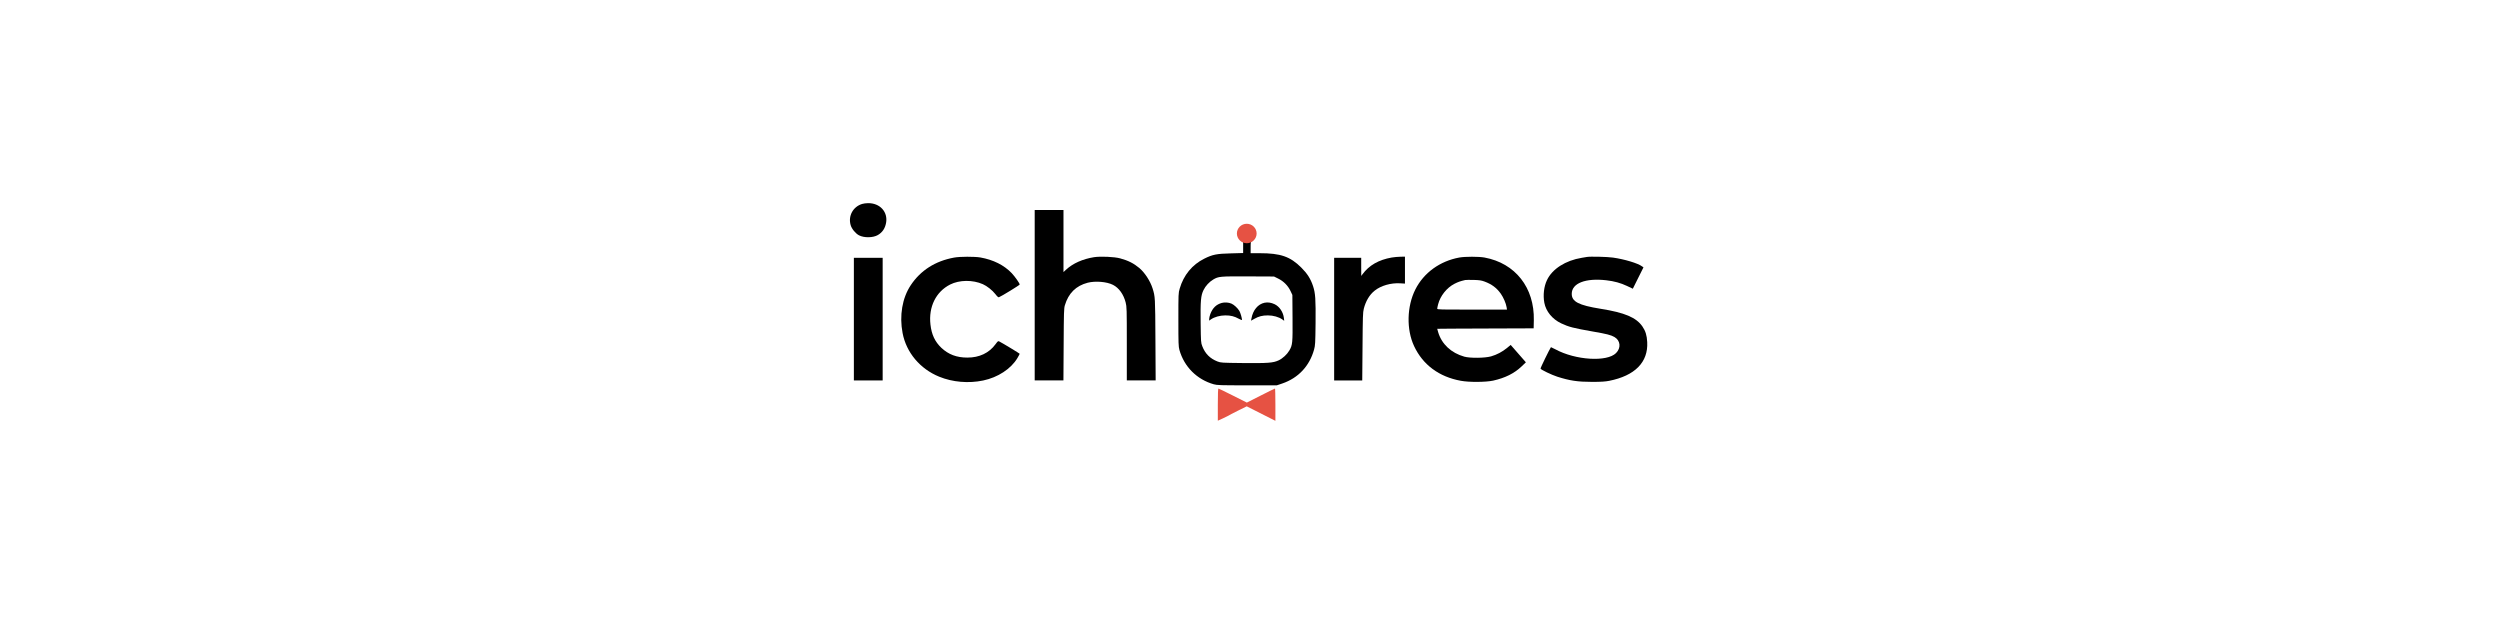
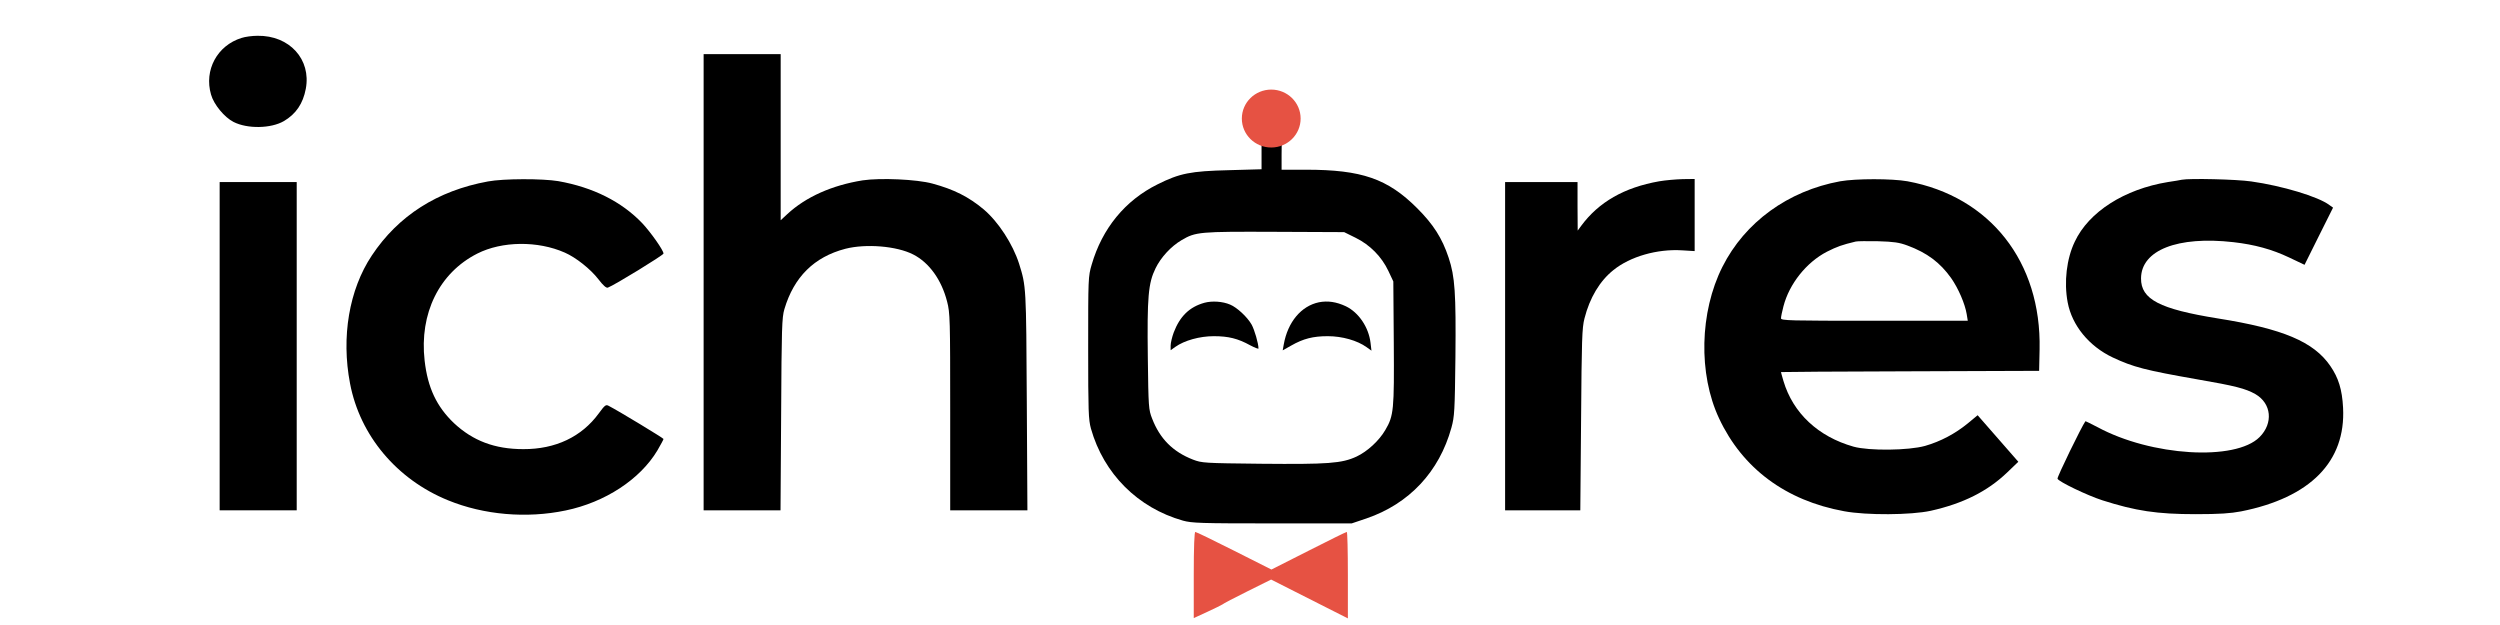
<svg xmlns="http://www.w3.org/2000/svg" version="1.1" width="1920" height="480" viewBox="0 0 1920 480" xml:space="preserve">
  <defs>
</defs>
-   <rect x="0" y="0" width="100%" height="100%" fill="none" />
-   <g transform="matrix(0.3317 0 0 0.3317 960.0538 240.0147)" id="477824">
+   <rect x="0" y="0" width="100%" height="100%" fill="rgba(0,0,0,0)" />
+   <g transform="matrix(2.6765 0 0 2.6765 976.3406 240.0047)" id="114571">
    <g style="" vector-effect="non-scaling-stroke">
-       <g transform="matrix(0.1333 0 0 -0.1333 -884.2624 -213.7584)">
-         <path style="stroke: none; stroke-width: 1; stroke-dasharray: none; stroke-linecap: butt; stroke-dashoffset: 0; stroke-linejoin: miter; stroke-miterlimit: 4; is-custom-font: none; font-file-url: none; fill: rgb(0,0,0); fill-rule: nonzero; opacity: 1;" transform=" translate(-2508.111, -4103.114)" d="M 2402 4385 c -158 -49 -244 -209 -198 -367 c 18 -65 87 -148 146 -178 c 90 -46 243 -43 326 5 c 79 46 125 114 143 210 c 36 191 -106 347 -313 344 c -34 0 -80 -6 -104 -14 z" stroke-linecap="round" />
+       <g transform="matrix(0.0378 0 0 0.0378 -290.7841 -66.3178)" id="_477824">
+         <path style="stroke: none; stroke-width: 1; stroke-dasharray: none; stroke-linecap: butt; stroke-dashoffset: 0; stroke-linejoin: miter; stroke-miterlimit: 4; is-custom-font: none; font-file-url: none; fill: rgb(0,0,0); fill-rule: nonzero; opacity: 1;" vector-effect="non-scaling-stroke" transform=" translate(-806.2901, -745.2974)" d="M 682.15 415.53 c -184.84 57.32 -285.45 244.5 -231.63 429.34 c 21.06 76.04 101.78 173.14 170.8 208.24 c 105.29 53.81 284.28 50.3 381.38 -5.85 c 92.42 -53.81 146.23 -133.37 167.29 -245.67 c 42.12 -223.45 -124.01 -405.95 -366.17 -402.44 c -39.78 0 -93.59 7.02 -121.67 16.38 z" stroke-linecap="round" />
      </g>
-       <g transform="matrix(0.1333 0 0 -0.1333 -358.635 -40.0494)">
-         <path style="stroke: none; stroke-width: 1; stroke-dasharray: none; stroke-linecap: butt; stroke-dashoffset: 0; stroke-linejoin: miter; stroke-miterlimit: 4; is-custom-font: none; font-file-url: none; fill: rgb(0,0,0); fill-rule: nonzero; opacity: 1;" transform=" translate(-6450.5, -2800)" d="M 5400 2800 l 0 -1480 l 250 0 l 249 0 l 4 623 c 3 561 5 628 21 682 c 62 209 193 339 396 392 c 133 34 333 18 440 -37 c 104 -53 184 -165 220 -306 c 19 -73 20 -113 20 -716 l 0 -638 l 251 0 l 250 0 l -4 708 c -4 743 -4 745 -50 892 c -41 128 -134 271 -229 352 c -98 82 -193 130 -333 168 c -102 28 -339 38 -453 21 c -199 -32 -368 -107 -489 -219 l -43 -40 l 0 539 l 0 539 l -250 0 l -250 0 l 0 -1480 z" stroke-linecap="round" />
+       <g transform="matrix(0.0378 0 0 0.0378 -116.4295 -8.6917)" id="_477824">
+         <path style="stroke: none; stroke-width: 1; stroke-dasharray: none; stroke-linecap: butt; stroke-dashoffset: 0; stroke-linejoin: miter; stroke-miterlimit: 4; is-custom-font: none; font-file-url: none; fill: rgb(0,0,0); fill-rule: nonzero; opacity: 1;" vector-effect="non-scaling-stroke" transform=" translate(-5419.315, -2269.815)" d="M 4190.36 2269.81 l 0 1731.41 l 292.47 0 l 291.3 0 l 4.68 -728.83 c 3.51 -656.3 5.85 -734.68 24.57 -797.85 c 72.53 -244.5 225.79 -396.59 463.27 -458.59 c 155.59 -39.78 389.57 -21.06 514.74 43.29 c 121.67 62 215.26 193.03 257.37 357.98 c 22.23 85.4 23.4 132.2 23.4 837.63 l 0 746.38 l 293.64 0 l 292.47 0 l -4.68 -828.27 c -4.68 -869.21 -4.68 -871.55 -58.49 -1043.53 c -47.96 -149.74 -156.76 -317.04 -267.9 -411.79 c -114.65 -95.93 -225.79 -152.08 -389.57 -196.54 c -119.33 -32.76 -396.59 -44.46 -529.95 -24.57 c -232.8 37.44 -430.51 125.18 -572.07 256.2 l -50.3 46.79 l 0 -630.56 l 0 -630.56 l -292.47 0 l -292.47 0 l 0 1731.41 l -0.01 0 z" stroke-linecap="round" />
      </g>
-       <g transform="matrix(0.1333 0 0 -0.1333 -7.1077 -16.0563)">
-         <path style="stroke: none; stroke-width: 1; stroke-dasharray: none; stroke-linecap: butt; stroke-dashoffset: 0; stroke-linejoin: miter; stroke-miterlimit: 4; is-custom-font: none; font-file-url: none; fill: rgb(0,0,0); fill-rule: nonzero; opacity: 1;" transform=" translate(-9086.991, -2620.076)" d="M 9034 3999 c -18 -5 -46 -25 -63 -44 c -29 -34 -33 -45 -33 -95 c 0 -51 5 -63 42 -100 l 40 -40 l 0 -94 l 0 -93 l -212 -6 c -248 -6 -319 -20 -463 -92 c -210 -104 -359 -286 -427 -520 c -23 -78 -23 -89 -23 -540 c 0 -416 2 -466 18 -525 c 83 -293 304 -514 597 -597 c 59 -16 110 -18 580 -18 l 515 0 l 95 32 c 278 95 473 303 552 589 c 20 73 22 108 26 458 c 4 416 -3 522 -44 645 c -42 127 -99 216 -204 321 c -192 192 -360 250 -722 250 l -158 0 l 0 99 c 0 93 2 101 24 118 c 32 26 56 75 56 118 c 0 96 -96 161 -196 134 z m 597 -911 c 93 -46 168 -122 212 -215 l 32 -68 l 3 -398 c 3 -435 0 -473 -55 -566 c -40 -69 -116 -139 -186 -172 c -96 -45 -186 -51 -621 -47 c -371 4 -383 5 -441 27 c -131 51 -215 136 -265 266 c -23 58 -24 74 -28 395 c -5 395 3 484 50 580 c 35 72 101 143 169 183 c 92 54 115 56 605 54 l 450 -2 l 75 -37 z" stroke-linecap="round" />
+       <g transform="matrix(0.0378 0 0 0.0378 0.1721 -0.7342)" id="_477824">
+         <path style="stroke: none; stroke-width: 1; stroke-dasharray: none; stroke-linecap: butt; stroke-dashoffset: 0; stroke-linejoin: miter; stroke-miterlimit: 4; is-custom-font: none; font-file-url: none; fill: rgb(0,0,0); fill-rule: nonzero; opacity: 1;" vector-effect="non-scaling-stroke" transform=" translate(-8504.379, -2480.371)" d="M 8442.4 867.21 c -21.06 5.85 -53.81 29.25 -73.7 51.47 c -33.93 39.78 -38.61 52.64 -38.61 111.14 c 0 59.66 5.85 73.7 49.13 116.99 l 46.79 46.79 l 0 109.97 l 0 108.8 l -248.01 7.02 c -290.13 7.02 -373.19 23.4 -541.65 107.63 c -245.67 121.67 -419.98 334.58 -499.54 608.33 c -26.91 91.25 -26.91 104.12 -26.91 631.73 c 0 486.67 2.34 545.16 21.06 614.18 c 97.1 342.77 355.64 601.31 698.41 698.41 c 69.02 18.72 128.69 21.06 678.53 21.06 l 602.48 0 l 111.14 -37.44 c 325.22 -111.14 553.35 -354.47 645.77 -689.05 c 23.4 -85.4 25.74 -126.35 30.42 -535.8 c 4.68 -486.67 -3.51 -610.67 -51.47 -754.57 c -49.13 -148.57 -115.82 -252.69 -238.65 -375.53 c -224.62 -224.62 -421.15 -292.47 -844.65 -292.47 l -184.84 0 l 0 -115.82 c 0 -108.8 2.34 -118.16 28.08 -138.04 c 37.44 -30.42 65.51 -87.74 65.51 -138.04 c 0 -112.31 -112.31 -188.35 -229.29 -156.76 z m 698.42 1065.75 c 108.8 53.81 196.54 142.72 248.01 251.52 l 37.44 79.55 l 3.51 465.61 c 3.51 508.89 0 553.35 -64.34 662.15 c -46.79 80.72 -135.71 162.61 -217.6 201.22 c -112.31 52.64 -217.6 59.66 -726.49 54.98 c -434.02 -4.68 -448.06 -5.85 -515.91 -31.59 c -153.25 -59.66 -251.52 -159.1 -310.02 -311.19 c -26.91 -67.85 -28.08 -86.57 -32.76 -462.1 c -5.85 -462.1 3.51 -566.22 58.49 -678.53 c 40.95 -84.23 118.16 -167.29 197.71 -214.09 c 107.63 -63.17 134.54 -65.51 707.77 -63.17 l 526.44 2.34 l 87.74 43.29 l 0.01 0.01 z" stroke-linecap="round" />
      </g>
-       <g transform="matrix(0.1333 0 0 -0.1333 -56.6761 -2.2357)">
-         <path style="stroke: none; stroke-width: 1; stroke-dasharray: none; stroke-linecap: butt; stroke-dashoffset: 0; stroke-linejoin: miter; stroke-miterlimit: 4; is-custom-font: none; font-file-url: none; fill: rgb(0,0,0); fill-rule: nonzero; opacity: 1;" transform=" translate(-8715, -2516.728)" d="M 8650 2667 c -98 -27 -160 -88 -200 -193 c -11 -30 -20 -68 -20 -85 l 0 -30 l 31 22 c 58 41 157 69 249 69 c 95 0 156 -15 236 -59 c 30 -16 54 -25 54 -21 c 0 33 -26 122 -45 156 c -28 49 -95 111 -139 129 c -49 21 -117 25 -166 12 z" stroke-linecap="round" />
+       <g transform="matrix(0.0378 0 0 0.0378 -16.274 3.8438)" id="_477824">
+         <path style="stroke: none; stroke-width: 1; stroke-dasharray: none; stroke-linecap: butt; stroke-dashoffset: 0; stroke-linejoin: miter; stroke-miterlimit: 4; is-custom-font: none; font-file-url: none; fill: rgb(0,0,0); fill-rule: nonzero; opacity: 1;" vector-effect="non-scaling-stroke" transform=" translate(-8069.375, -2601.678)" d="M 7993.33 2425.87 c -114.65 31.59 -187.18 102.95 -233.97 225.79 c -12.87 35.1 -23.4 79.55 -23.4 99.44 l 0 35.1 l 36.27 -25.74 c 67.85 -47.96 183.67 -80.72 291.3 -80.72 c 111.14 0 182.5 17.55 276.09 69.02 c 35.1 18.72 63.17 29.25 63.17 24.57 c 0 -38.61 -30.42 -142.72 -52.64 -182.5 c -32.76 -57.32 -111.14 -129.86 -162.61 -150.91 c -57.32 -24.57 -136.87 -29.25 -194.2 -14.04 l -0.01 -0.01 z" stroke-linecap="round" />
      </g>
-       <g transform="matrix(0.1333 0 0 -0.1333 40.6571 -2.054)">
-         <path style="stroke: none; stroke-width: 1; stroke-dasharray: none; stroke-linecap: butt; stroke-dashoffset: 0; stroke-linejoin: miter; stroke-miterlimit: 4; is-custom-font: none; font-file-url: none; fill: rgb(0,0,0); fill-rule: nonzero; opacity: 1;" transform=" translate(-9445, -2515.364)" d="M 9392 2670 c -115 -24 -202 -128 -228 -273 l -7 -39 l 55 31 c 79 45 142 61 238 61 c 93 0 191 -28 251 -71 l 32 -23 l -6 51 c -12 101 -77 197 -160 237 c -62 29 -117 37 -175 26 z" stroke-linecap="round" />
+       <g transform="matrix(0.0378 0 0 0.0378 16.0115 3.9034)" id="_477824">
+         <path style="stroke: none; stroke-width: 1; stroke-dasharray: none; stroke-linecap: butt; stroke-dashoffset: 0; stroke-linejoin: miter; stroke-miterlimit: 4; is-custom-font: none; font-file-url: none; fill: rgb(0,0,0); fill-rule: nonzero; opacity: 1;" vector-effect="non-scaling-stroke" transform=" translate(-8923.595, -2603.254)" d="M 8861.59 2422.36 c -134.54 28.08 -236.31 149.74 -266.73 319.37 l -8.19 45.62 l 64.34 -36.27 c 92.42 -52.64 166.12 -71.36 278.43 -71.36 c 108.8 0 223.45 32.76 293.64 83.06 l 37.44 26.91 l -7.02 -59.66 c -14.04 -118.16 -90.08 -230.46 -187.18 -277.26 c -72.53 -33.93 -136.87 -43.29 -204.73 -30.42 l 0 0.01 z" stroke-linecap="round" />
      </g>
-       <g transform="matrix(0.1333 0 0 -0.1333 -670.5156 15.9703)">
-         <path style="stroke: none; stroke-width: 1; stroke-dasharray: none; stroke-linecap: butt; stroke-dashoffset: 0; stroke-linejoin: miter; stroke-miterlimit: 4; is-custom-font: none; font-file-url: none; fill: rgb(0,0,0); fill-rule: nonzero; opacity: 1;" transform=" translate(-4111.391, -2379.95)" d="M 4001 3454 c -328 -60 -582 -222 -754 -481 c -147 -221 -199 -528 -141 -830 c 64 -338 304 -623 636 -758 c 232 -95 510 -119 763 -66 c 256 53 483 202 595 389 c 22 38 40 71 40 75 c 0 5 -290 181 -356 215 c -18 10 -25 4 -64 -49 c -111 -152 -281 -233 -490 -232 c -185 0 -327 54 -450 169 c -112 107 -170 229 -190 405 c -35 307 95 570 342 695 c 160 81 392 84 568 6 c 71 -31 166 -106 217 -172 c 32 -42 52 -59 62 -55 c 43 16 361 211 361 221 c 0 21 -82 137 -138 197 c -134 140 -319 233 -545 273 c -102 17 -354 17 -456 -2 z" stroke-linecap="round" />
+       <g transform="matrix(0.0378 0 0 0.0378 -219.8807 9.8875)" id="_477824">
+         <path style="stroke: none; stroke-width: 1; stroke-dasharray: none; stroke-linecap: butt; stroke-dashoffset: 0; stroke-linejoin: miter; stroke-miterlimit: 4; is-custom-font: none; font-file-url: none; fill: rgb(0,0,0); fill-rule: nonzero; opacity: 1;" vector-effect="non-scaling-stroke" transform=" translate(-2682.174, -2761.446)" d="M 2553.03 1504.95 c -383.72 70.19 -680.87 259.71 -882.08 562.71 c -171.97 258.54 -232.8 617.69 -164.95 970.99 c 74.87 395.42 355.64 728.83 744.04 886.76 c 271.41 111.14 596.63 139.21 892.61 77.21 c 299.49 -62 565.05 -236.31 696.07 -455.08 c 25.74 -44.46 46.79 -83.06 46.79 -87.74 c 0 -5.85 -339.26 -211.75 -416.47 -251.52 c -21.06 -11.7 -29.25 -4.68 -74.87 57.32 c -129.86 177.82 -328.73 272.58 -573.24 271.41 c -216.43 0 -382.55 -63.17 -526.44 -197.71 c -131.03 -125.18 -198.88 -267.9 -222.28 -473.8 c -40.95 -359.15 111.14 -666.83 400.1 -813.06 c 187.18 -94.76 458.59 -98.27 664.49 -7.02 c 83.06 36.27 194.2 124.01 253.86 201.22 c 37.44 49.13 60.83 69.02 72.53 64.34 c 50.3 -18.72 422.32 -246.84 422.32 -258.54 c 0 -24.57 -95.93 -160.27 -161.44 -230.46 c -156.76 -163.78 -373.19 -272.58 -637.58 -319.37 c -119.33 -19.89 -414.13 -19.89 -533.46 2.34 z" stroke-linecap="round" />
      </g>
-       <g transform="matrix(0.1333 0 0 -0.1333 276.6461 13.9641)">
-         <path style="stroke: none; stroke-width: 1; stroke-dasharray: none; stroke-linecap: butt; stroke-dashoffset: 0; stroke-linejoin: miter; stroke-miterlimit: 4; is-custom-font: none; font-file-url: none; fill: rgb(0,0,0); fill-rule: nonzero; opacity: 1;" transform=" translate(-11215, -2395)" d="M 11600 3455 c -227 -40 -393 -135 -507 -290 l -22 -30 l -1 158 l 0 157 l -235 0 l -235 0 l 0 -1065 l 0 -1065 l 244 0 l 244 0 l 5 588 c 4 521 6 595 22 657 c 34 134 99 243 188 314 c 109 88 284 138 445 128 l 82 -5 l 0 234 l 0 234 l -77 -1 c -43 -1 -112 -7 -153 -14 z" stroke-linecap="round" />
+       <g transform="matrix(0.0378 0 0 0.0378 94.2908 9.222)" id="_477824">
+         <path style="stroke: none; stroke-width: 1; stroke-dasharray: none; stroke-linecap: butt; stroke-dashoffset: 0; stroke-linejoin: miter; stroke-miterlimit: 4; is-custom-font: none; font-file-url: none; fill: rgb(0,0,0); fill-rule: nonzero; opacity: 1;" vector-effect="non-scaling-stroke" transform=" translate(-10994.685, -2743.84)" d="M 11445.08 1503.78 c -265.56 46.79 -459.76 157.93 -593.12 339.26 l -25.74 35.1 l -1.17 -184.84 l 0 -183.67 l -274.92 0 l -274.92 0 l 0 1245.91 l 0 1245.91 l 285.45 0 l 285.45 0 l 5.85 -687.88 c 4.68 -609.5 7.02 -696.07 25.74 -768.61 c 39.78 -156.76 115.82 -284.28 219.94 -367.34 c 127.52 -102.95 332.24 -161.44 520.59 -149.74 l 95.93 5.85 l 0 -273.75 l 0 -273.75 l -90.08 1.17 c -50.3 1.17 -131.03 8.19 -178.99 16.38 l -0.01 0 z" stroke-linecap="round" />
      </g>
-       <g transform="matrix(0.1333 0 0 -0.1333 512.0218 15.7416)">
-         <path style="stroke: none; stroke-width: 1; stroke-dasharray: none; stroke-linecap: butt; stroke-dashoffset: 0; stroke-linejoin: miter; stroke-miterlimit: 4; is-custom-font: none; font-file-url: none; fill: rgb(0,0,0); fill-rule: nonzero; opacity: 1;" transform=" translate(-12980.435, -2381.666)" d="M 12774 3455 c -338 -62 -618 -265 -764 -555 c -148 -294 -157 -695 -22 -983 c 152 -325 433 -534 812 -603 c 145 -27 434 -25 562 3 c 210 47 367 126 494 247 l 74 71 l -132 151 l -132 151 l -64 -53 c -82 -67 -176 -117 -277 -146 c -107 -30 -363 -33 -464 -5 c -230 65 -393 218 -455 426 c -9 30 -16 56 -16 58 c 0 1 377 4 838 5 l 837 3 l 3 140 c 12 567 -321 991 -857 1090 c -101 18 -335 18 -437 0 z m 437 -417 c 127 -47 211 -110 283 -211 c 47 -67 90 -167 101 -234 l 7 -43 l -606 0 c -550 0 -606 1 -606 16 c 0 9 7 44 16 78 c 38 146 149 285 282 354 c 68 34 96 44 187 66 c 11 3 76 3 145 2 c 103 -3 137 -8 191 -28 z" stroke-linecap="round" />
+       <g transform="matrix(0.0378 0 0 0.0378 172.3676 9.8114)" id="_477824">
+         <path style="stroke: none; stroke-width: 1; stroke-dasharray: none; stroke-linecap: butt; stroke-dashoffset: 0; stroke-linejoin: miter; stroke-miterlimit: 4; is-custom-font: none; font-file-url: none; fill: rgb(0,0,0); fill-rule: nonzero; opacity: 1;" vector-effect="non-scaling-stroke" transform=" translate(-13060.402, -2759.436)" d="M 12818.89 1503.78 c -395.42 72.53 -722.98 310.02 -893.78 649.28 c -173.14 343.94 -183.67 813.06 -25.74 1149.98 c 177.82 380.21 506.55 624.71 949.94 705.43 c 169.63 31.59 507.72 29.25 657.47 -3.51 c 245.67 -54.98 429.34 -147.4 577.92 -288.96 l 86.57 -83.06 l -154.42 -176.65 l -154.42 -176.65 l -74.87 62 c -95.93 78.38 -205.9 136.87 -324.05 170.8 c -125.18 35.1 -424.66 38.61 -542.82 5.85 c -269.07 -76.04 -459.76 -255.03 -532.29 -498.37 c -10.53 -35.1 -18.72 -65.51 -18.72 -67.85 c 0 -1.17 441.04 -4.68 980.35 -5.85 l 979.18 -3.51 l 3.51 -163.78 c 14.04 -663.32 -375.53 -1159.34 -1002.58 -1275.16 c -118.16 -21.06 -391.91 -21.06 -511.23 0 l -0.02 0.01 z m 511.24 487.83 c 148.57 54.98 246.84 128.69 331.07 246.84 c 54.98 78.38 105.29 195.37 118.16 273.75 l 8.19 50.3 l -708.94 0 c -643.43 0 -708.94 -1.17 -708.94 -18.72 c 0 -10.53 8.19 -51.47 18.72 -91.25 c 44.46 -170.8 174.31 -333.41 329.9 -414.13 c 79.55 -39.78 112.31 -51.47 218.77 -77.21 c 12.87 -3.51 88.91 -3.51 169.63 -2.34 c 120.5 3.51 160.27 9.36 223.45 32.76 l -0.01 0 z" stroke-linecap="round" />
      </g>
-       <g transform="matrix(0.1333 0 0 -0.1333 796.096 15.6499)">
-         <path style="stroke: none; stroke-width: 1; stroke-dasharray: none; stroke-linecap: butt; stroke-dashoffset: 0; stroke-linejoin: miter; stroke-miterlimit: 4; is-custom-font: none; font-file-url: none; fill: rgb(0,0,0); fill-rule: nonzero; opacity: 1;" transform=" translate(-15110.952, -2382.353)" d="M 14990 3465 c -8 -2 -49 -9 -90 -15 c -281 -46 -513 -193 -604 -387 c -53 -110 -71 -262 -46 -394 c 28 -149 138 -284 292 -357 c 134 -63 212 -83 548 -142 c 249 -43 314 -60 378 -96 c 105 -61 117 -189 27 -279 c -157 -157 -703 -124 -1052 65 c -42 22 -77 39 -78 38 c -24 -33 -185 -363 -181 -373 c 7 -19 192 -108 291 -140 c 216 -69 354 -90 605 -90 c 156 0 227 5 295 18 c 449 89 680 323 662 672 c -6 119 -30 195 -83 272 c -108 157 -307 241 -729 308 c -379 61 -500 124 -499 260 c 1 183 237 276 599 235 c 140 -16 251 -47 361 -99 l 101 -48 l 92 185 l 93 186 l -24 17 c -71 54 -307 125 -507 153 c -96 14 -400 21 -451 11 z" stroke-linecap="round" />
+       <g transform="matrix(0.0378 0 0 0.0378 266.5941 9.7805)" id="_477824">
+         <path style="stroke: none; stroke-width: 1; stroke-dasharray: none; stroke-linecap: butt; stroke-dashoffset: 0; stroke-linejoin: miter; stroke-miterlimit: 4; is-custom-font: none; font-file-url: none; fill: rgb(0,0,0); fill-rule: nonzero; opacity: 1;" vector-effect="non-scaling-stroke" transform=" translate(-15553.499, -2758.617)" d="M 15412 1492.08 c -9.36 2.34 -57.32 10.53 -105.29 17.55 c -328.73 53.81 -600.14 225.79 -706.6 452.74 c -62 128.69 -83.06 306.51 -53.81 460.93 c 32.76 174.31 161.44 332.24 341.6 417.64 c 156.76 73.7 248.01 97.1 641.09 166.12 c 291.3 50.3 367.34 70.19 442.21 112.31 c 122.84 71.36 136.87 221.11 31.59 326.39 c -183.67 183.67 -822.42 145.06 -1230.7 -76.04 c -49.13 -25.74 -90.08 -45.62 -91.25 -44.46 c -28.08 38.61 -216.43 424.66 -211.75 436.36 c 8.19 22.23 224.62 126.35 340.43 163.78 c 252.69 80.72 414.13 105.29 707.77 105.29 c 182.5 0 265.56 -5.85 345.11 -21.06 c 525.27 -104.12 795.51 -377.87 774.45 -786.15 c -7.02 -139.21 -35.1 -228.12 -97.1 -318.21 c -126.35 -183.67 -359.15 -281.94 -852.84 -360.32 c -443.38 -71.36 -584.94 -145.06 -583.77 -304.17 c 1.17 -214.09 277.26 -322.88 700.75 -274.92 c 163.78 18.72 293.64 54.98 422.32 115.82 l 118.16 56.15 l 107.63 -216.43 l 108.8 -217.6 l -28.08 -19.89 c -83.06 -63.17 -359.15 -146.23 -593.12 -178.99 c -112.31 -16.38 -467.95 -24.57 -527.61 -12.87 l 0.01 0.03 z" stroke-linecap="round" />
      </g>
-       <g transform="matrix(0.1333 0 0 -0.1333 -884.0083 15.2978)">
-         <path style="stroke: none; stroke-width: 1; stroke-dasharray: none; stroke-linecap: butt; stroke-dashoffset: 0; stroke-linejoin: miter; stroke-miterlimit: 4; is-custom-font: none; font-file-url: none; fill: rgb(0,0,0); fill-rule: nonzero; opacity: 1;" transform=" translate(-2510, -2385)" d="M 2260 2385 l 0 -1065 l 250 0 l 250 0 l 0 1065 l 0 1065 l -250 0 l -250 0 l 0 -1065 z" stroke-linecap="round" />
+       <g transform="matrix(0.0378 0 0 0.0378 -290.7002 9.6645)" id="_477824">
+         <polygon style="stroke: none; stroke-width: 1; stroke-dasharray: none; stroke-linecap: butt; stroke-dashoffset: 0; stroke-linejoin: miter; stroke-miterlimit: 4; is-custom-font: none; font-file-url: none; fill: rgb(0,0,0); fill-rule: nonzero; opacity: 1;" vector-effect="non-scaling-stroke" points="-292.47,0 -292.47,1245.91 0,1245.91 292.47,1245.91 292.47,0 292.47,-1245.91 0,-1245.91 -292.47,-1245.91 " />
      </g>
-       <g transform="matrix(0.1333 0 0 -0.1333 -8.0166 213.3906)">
-         <path style="stroke: none; stroke-width: 1; stroke-dasharray: none; stroke-linecap: butt; stroke-dashoffset: 0; stroke-linejoin: miter; stroke-miterlimit: 4; is-custom-font: none; font-file-url: none; fill: rgb(230,82,67); fill-rule: nonzero; opacity: 1;" transform=" translate(-9080, -899.5)" d="M 8580 900 l 0 -279 l 87 40 c 48 22 92 44 98 48 c 5 5 79 44 164 86 l 153 76 l 249 -126 l 249 -126 l 0 281 c 0 154 -3 280 -7 280 c -5 0 -116 -55 -248 -122 l -241 -122 l -242 122 c -133 67 -246 122 -252 122 c -6 0 -10 -96 -10 -280 z" stroke-linecap="round" />
+       <g transform="matrix(0.0378 0 0 0.0378 -0.1326 75.3674)" id="_477824">
+         <path style="stroke: none; stroke-width: 1; stroke-dasharray: none; stroke-linecap: butt; stroke-dashoffset: 0; stroke-linejoin: miter; stroke-miterlimit: 4; is-custom-font: none; font-file-url: none; fill: rgb(230,82,67); fill-rule: nonzero; opacity: 1;" vector-effect="non-scaling-stroke" transform=" translate(-8496.42, -4494.055)" d="M 7911.48 4493.47 l 0 326.39 l 101.78 -46.79 c 56.15 -25.74 107.63 -51.47 114.65 -56.15 c 5.85 -5.85 92.42 -51.47 191.86 -100.61 l 178.99 -88.91 l 291.3 147.4 l 291.3 147.4 l 0 -328.73 c 0 -180.16 -3.51 -327.56 -8.19 -327.56 c -5.85 0 -135.71 64.34 -290.13 142.72 l -281.94 142.72 l -283.11 -142.72 c -155.59 -78.38 -287.79 -142.72 -294.81 -142.72 c -7.02 0 -11.7 112.31 -11.7 327.56 z" stroke-linecap="round" />
+       </g>
+       <g transform="matrix(0.0378 0 0 0.0378 -0.0128 -55.6544)" id="_842296">
+         <path style="stroke: rgb(230,82,67); stroke-width: 10.33; stroke-dasharray: none; stroke-linecap: butt; stroke-dashoffset: 0; stroke-linejoin: miter; stroke-miterlimit: 22.926; is-custom-font: none; font-file-url: none; fill: rgb(230,82,67); fill-rule: nonzero; opacity: 1;" vector-effect="non-scaling-stroke" transform=" translate(-8499.64, -1027.455)" d="M 8671.73 1027.45 c 0 93.22 -77.04 168.79 -172.1 168.79 c -95.04 0 -172.08 -75.57 -172.08 -168.79 c 0 -93.21 77.04 -168.78 172.08 -168.78 c 95.06 0 172.1 75.57 172.1 168.78 z" stroke-linecap="round" />
      </g>
    </g>
  </g>
-   <g transform="matrix(0.0781 0 0 0.0766 957.5083 179.3293)" id="842296">
-     <path style="stroke: rgb(230,82,67); stroke-width: 5; stroke-dasharray: none; stroke-linecap: butt; stroke-dashoffset: 0; stroke-linejoin: miter; stroke-miterlimit: 4; is-custom-font: none; font-file-url: none; fill: rgb(230,82,67); fill-rule: nonzero; opacity: 1;" vector-effect="non-scaling-stroke" transform=" translate(-67.5, -67.5)" d="M 132.5 67.5 C 132.5 103.399 103.399 132.5 67.5 132.5 C 31.602 132.5 2.5 103.399 2.5 67.5 C 2.5 31.602 31.602 2.5 67.5 2.5 C 103.399 2.5 132.5 31.602 132.5 67.5 Z" stroke-linecap="round" />
-   </g>
</svg>
